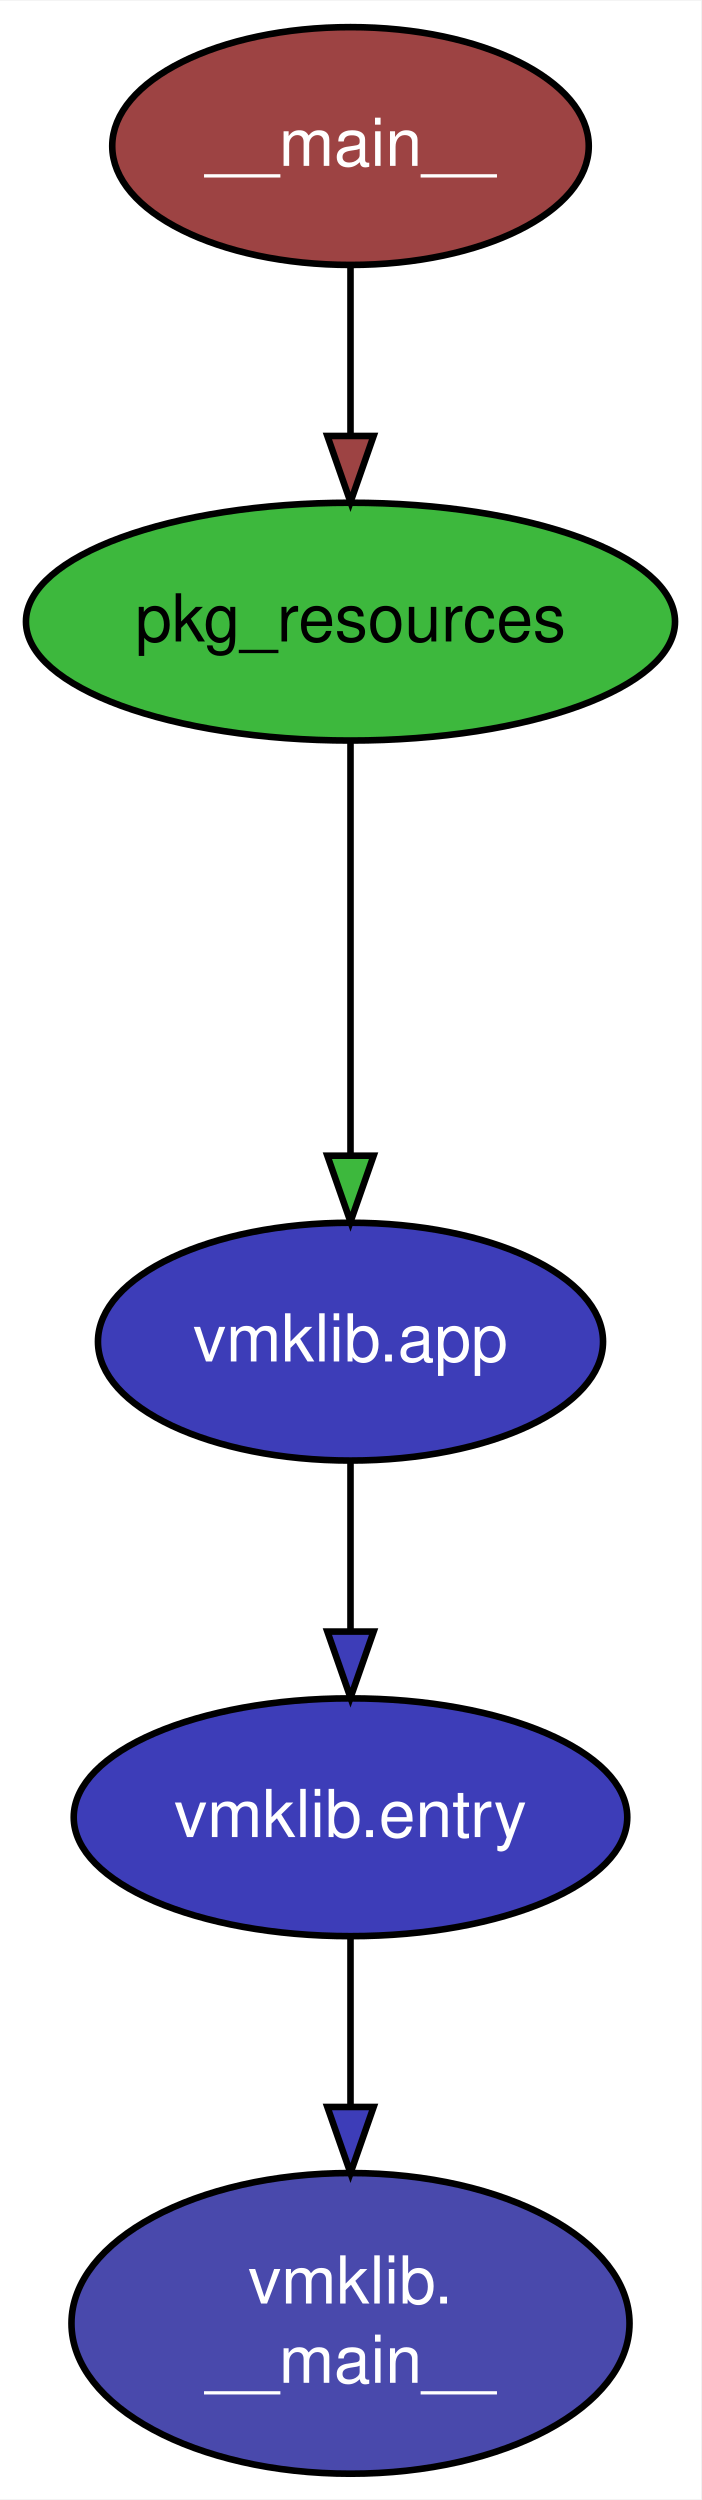
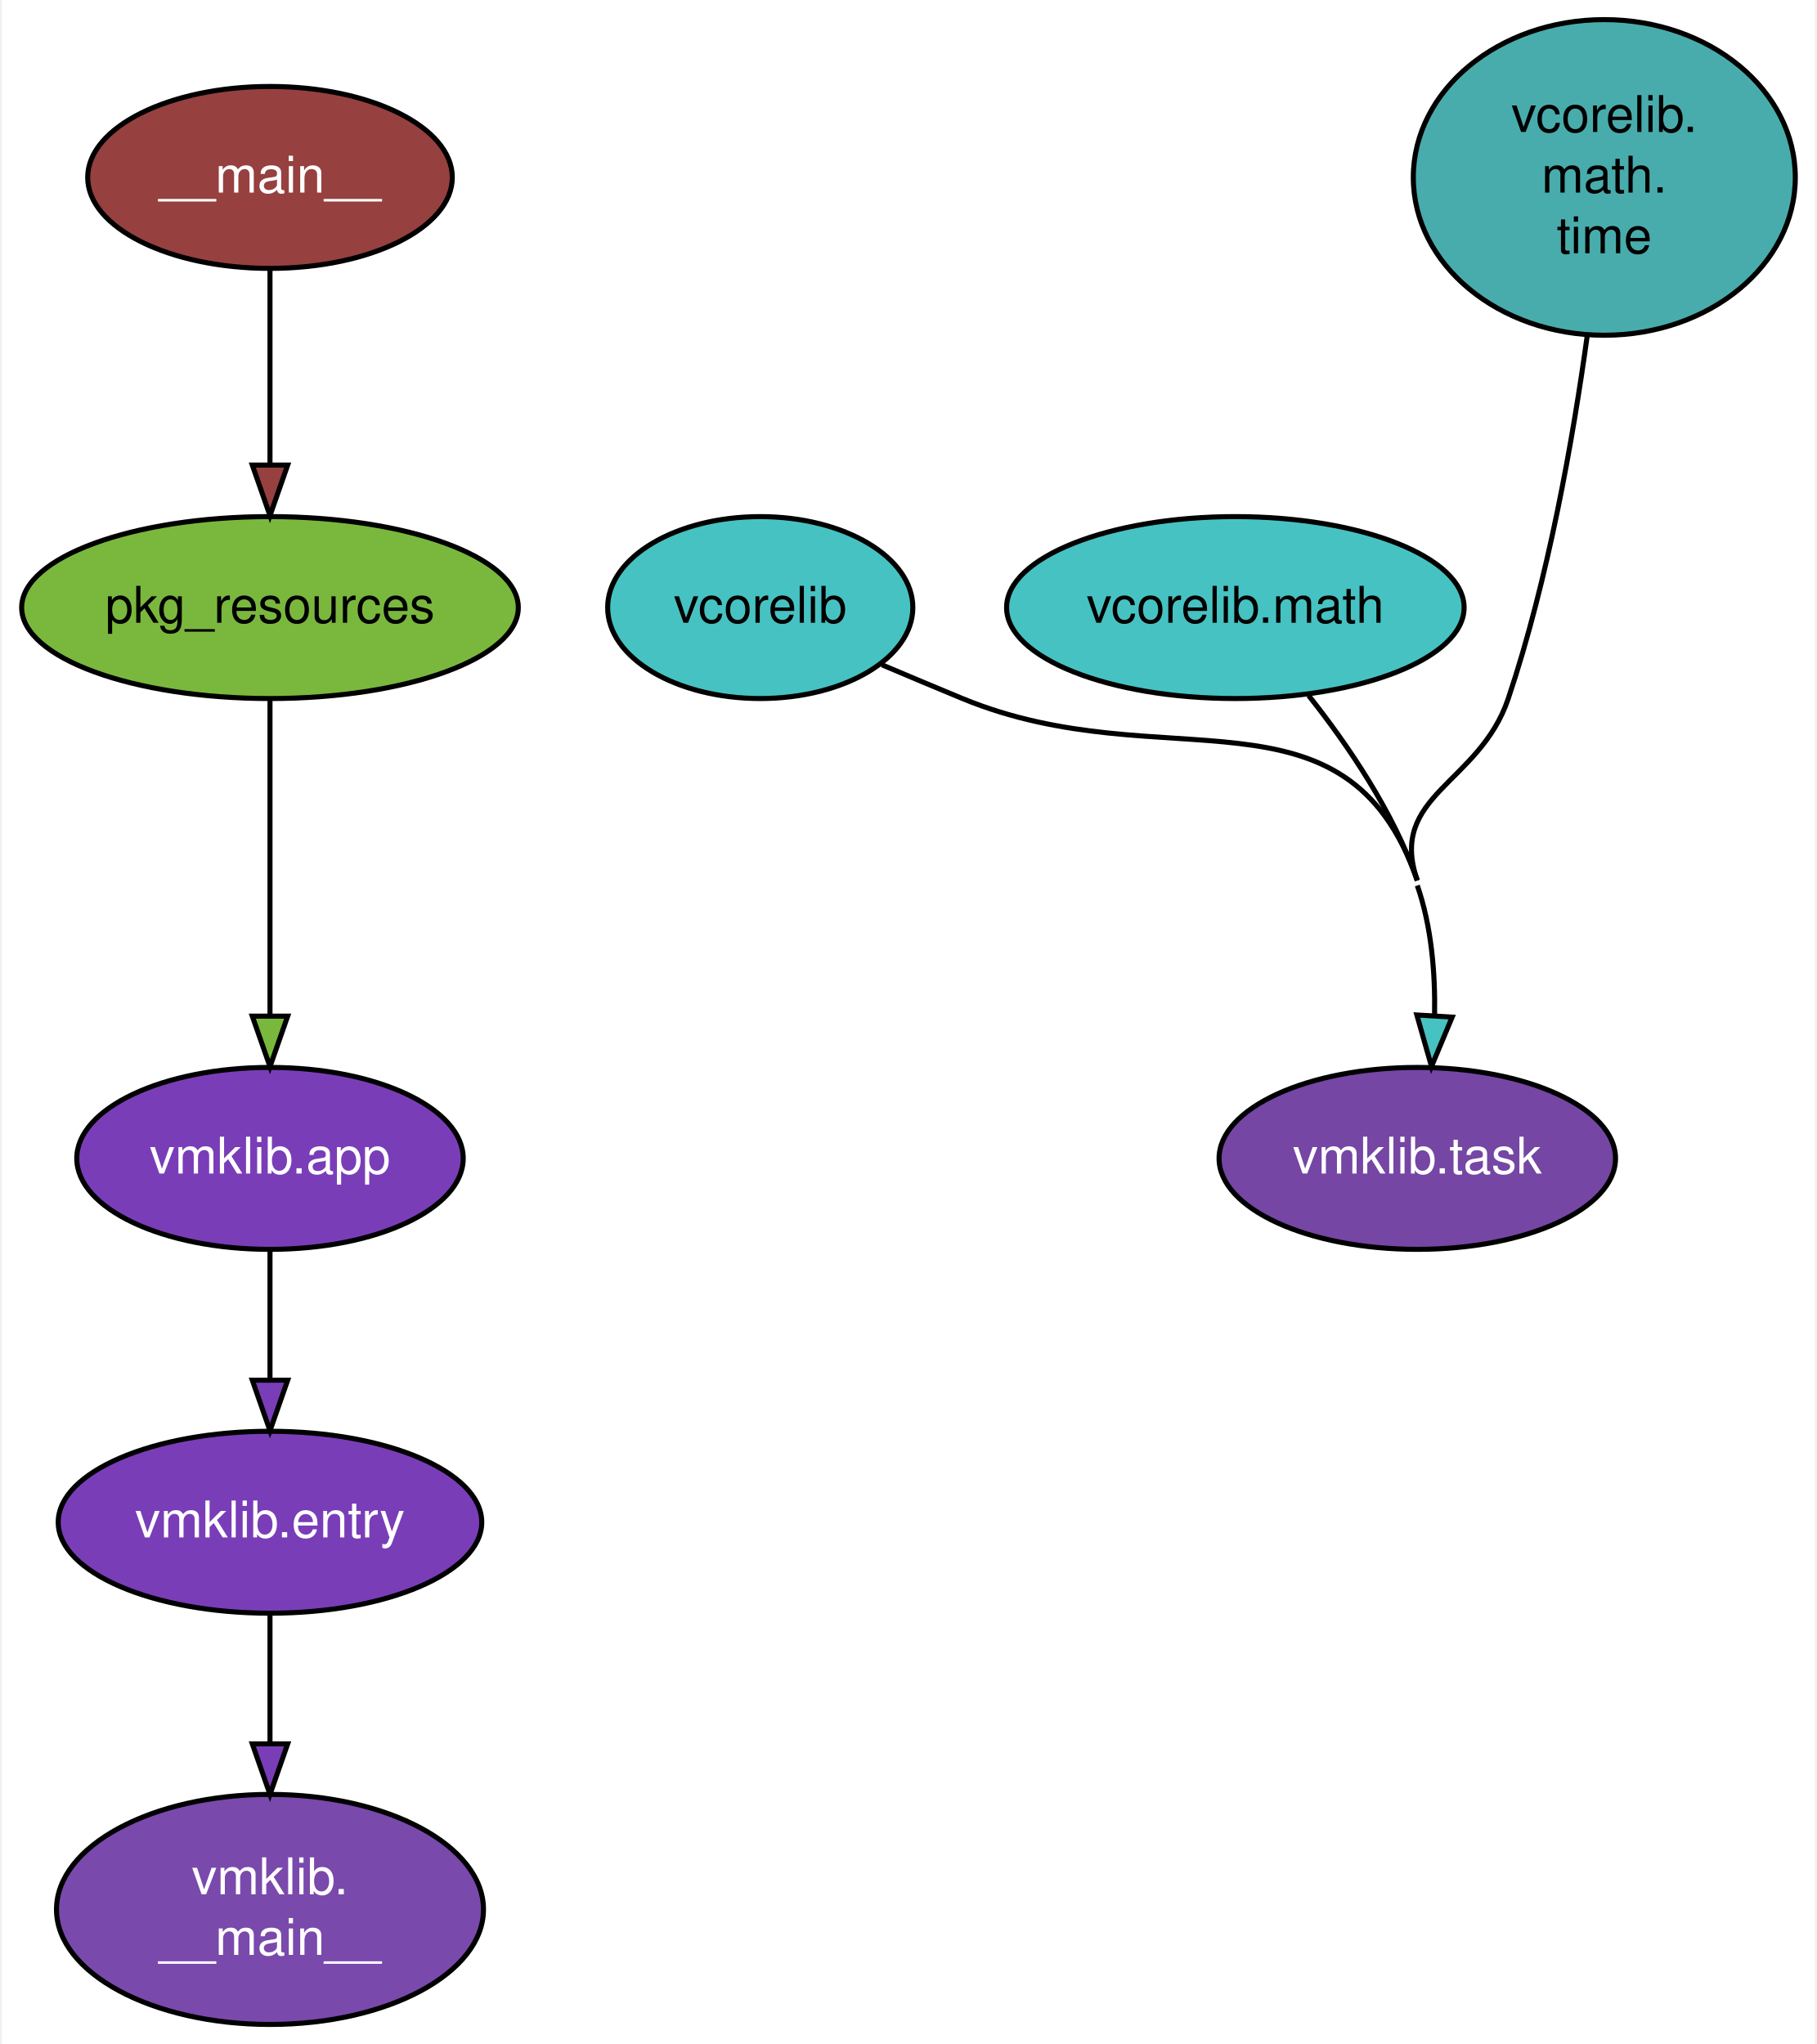
- <svg xmlns="http://www.w3.org/2000/svg" width="106pt" height="378pt" viewBox="0.00 0.00 106.13 378.25">
-   <g id="graph0" class="graph" transform="scale(1 1) rotate(0) translate(4 374.25)">
+ <svg xmlns="http://www.w3.org/2000/svg" width="359pt" height="404pt" viewBox="0.00 0.00 358.71 404.48">
+   <g id="graph0" class="graph" transform="scale(1 1) rotate(0) translate(4 400.48)">
    <style>.edge&gt;path:hover{stroke-width:8}</style>
-     <polygon fill="white" stroke="transparent" points="-4,4 -4,-374.25 102.13,-374.25 102.13,4 -4,4" />
+     <polygon fill="white" stroke="transparent" points="-4,4 -4,-400.48 354.71,-400.48 354.71,4 -4,4" />
    <g id="node1" class="node">
      <style>.edge&gt;path:hover{stroke-width:8}</style>
-       <ellipse fill="#9d4343" stroke="black" cx="49.06" cy="-352.25" rx="36.07" ry="18" />
-       <text text-anchor="middle" x="49.06" y="-349.25" font-family="Helvetica,sans-Serif" font-size="10.00" fill="#ffffff">__main__</text>
+       <ellipse fill="#964040" stroke="black" cx="49.06" cy="-365.37" rx="36.07" ry="18" />
+       <text text-anchor="middle" x="49.06" y="-362.37" font-family="Helvetica,sans-Serif" font-size="10.00" fill="#ffffff">__main__</text>
    </g>
    <g id="node2" class="node">
      <style>.edge&gt;path:hover{stroke-width:8}</style>
-       <ellipse fill="#3db83d" stroke="black" cx="49.06" cy="-280.25" rx="49.13" ry="18" />
+       <ellipse fill="#7ab83d" stroke="black" cx="49.06" cy="-280.25" rx="49.13" ry="18" />
      <text text-anchor="middle" x="49.06" y="-277.25" font-family="Helvetica,sans-Serif" font-size="10.00" fill="#000000">pkg_resources</text>
    </g>
    <g id="edge1" class="edge">
      <style>.edge&gt;path:hover{stroke-width:8}</style>
-       <path fill="none" stroke="black" d="M49.06,-333.95C49.06,-326.24 49.06,-316.97 49.06,-308.37" />
-       <polygon fill="#9d4343" stroke="black" points="52.56,-308.36 49.06,-298.36 45.56,-308.36 52.56,-308.36" />
+       <path fill="none" stroke="black" d="M49.06,-347.15C49.06,-336 49.06,-321.25 49.06,-308.54" />
+       <polygon fill="#964040" stroke="black" points="52.56,-308.45 49.06,-298.45 45.56,-308.45 52.56,-308.45" />
    </g>
-     <g id="node4" class="node">
+     <g id="node7" class="node">
      <style>.edge&gt;path:hover{stroke-width:8}</style>
-       <ellipse fill="#3d3db8" stroke="black" cx="49.06" cy="-171.25" rx="38.23" ry="18" />
+       <ellipse fill="#7a3db8" stroke="black" cx="49.06" cy="-171.25" rx="38.23" ry="18" />
      <text text-anchor="middle" x="49.06" y="-168.25" font-family="Helvetica,sans-Serif" font-size="10.00" fill="#ffffff">vmklib.app</text>
    </g>
    <g id="edge2" class="edge">
      <style>.edge&gt;path:hover{stroke-width:8}</style>
      <path fill="none" stroke="black" d="M49.06,-262.06C49.06,-245.22 49.06,-219.27 49.06,-199.59" />
-       <polygon fill="#3db83d" stroke="black" points="52.56,-199.4 49.06,-189.4 45.56,-199.4 52.56,-199.4" />
+       <polygon fill="#7ab83d" stroke="black" points="52.56,-199.4 49.06,-189.4 45.56,-199.4 52.56,-199.4" />
    </g>
    <g id="node3" class="node">
      <style>.edge&gt;path:hover{stroke-width:8}</style>
-       <ellipse fill="#4949ac" stroke="black" cx="49.06" cy="-22.63" rx="42.24" ry="22.76" />
+       <ellipse fill="#47c2c2" stroke="black" cx="146.06" cy="-280.25" rx="30.19" ry="18" />
+       <text text-anchor="middle" x="146.06" y="-277.25" font-family="Helvetica,sans-Serif" font-size="10.00" fill="#000000">vcorelib</text>
+     </g>
+     <g id="node9" class="node">
+       <style>.edge&gt;path:hover{stroke-width:8}</style>
+       <ellipse fill="#7546a4" stroke="black" cx="276.06" cy="-171.25" rx="39.22" ry="18" />
+       <text text-anchor="middle" x="276.06" y="-168.25" font-family="Helvetica,sans-Serif" font-size="10.00" fill="#ffffff">vmklib.task</text>
+     </g>
+     <g id="edge3" class="edge">
+       <style>.edge&gt;path:hover{stroke-width:8}</style>
+       <path fill="none" stroke="black" d="M170.14,-268.92C175.38,-266.7 180.9,-264.38 186.06,-262.25 225.89,-245.83 261.94,-266.96 276.06,-226.25" />
+       <path fill="none" stroke="black" d="M276.06,-225.25C278.86,-217.19 279.63,-208 279.48,-199.57" />
+       <polygon fill="#47c2c2" stroke="black" points="282.96,-199.21 278.87,-189.44 275.97,-199.63 282.96,-199.21" />
+     </g>
+     <g id="node4" class="node">
+       <style>.edge&gt;path:hover{stroke-width:8}</style>
+       <ellipse fill="#47c2c2" stroke="black" cx="240.06" cy="-280.25" rx="45.26" ry="18" />
+       <text text-anchor="middle" x="240.06" y="-277.25" font-family="Helvetica,sans-Serif" font-size="10.00" fill="#000000">vcorelib.math</text>
+     </g>
+     <g id="edge4" class="edge">
+       <style>.edge&gt;path:hover{stroke-width:8}</style>
+       <path fill="none" stroke="black" d="M254.56,-262.84C262.4,-252.96 271.4,-239.71 276.06,-226.25" />
+     </g>
+     <g id="node5" class="node">
+       <style>.edge&gt;path:hover{stroke-width:8}</style>
+       <ellipse fill="#49acac" stroke="black" cx="313.06" cy="-365.37" rx="37.79" ry="31.23" />
+       <text text-anchor="middle" x="313.06" y="-374.37" font-family="Helvetica,sans-Serif" font-size="10.00" fill="#000000">vcorelib.</text>
+       <text text-anchor="middle" x="313.06" y="-362.37" font-family="Helvetica,sans-Serif" font-size="10.00" fill="#000000">math.</text>
+       <text text-anchor="middle" x="313.06" y="-350.37" font-family="Helvetica,sans-Serif" font-size="10.00" fill="#000000">time</text>
+     </g>
+     <g id="edge5" class="edge">
+       <style>.edge&gt;path:hover{stroke-width:8}</style>
+       <path fill="none" stroke="black" d="M309.72,-334.32C306.88,-313.68 301.98,-285.85 294.06,-262.25 288.37,-245.3 270.2,-243.15 276.06,-226.25" />
+     </g>
+     <g id="node6" class="node">
+       <style>.edge&gt;path:hover{stroke-width:8}</style>
+       <ellipse fill="#7a49ac" stroke="black" cx="49.06" cy="-22.63" rx="42.24" ry="22.76" />
      <text text-anchor="middle" x="49.06" y="-25.63" font-family="Helvetica,sans-Serif" font-size="10.00" fill="#ffffff">vmklib.</text>
      <text text-anchor="middle" x="49.06" y="-13.63" font-family="Helvetica,sans-Serif" font-size="10.00" fill="#ffffff">__main__</text>
    </g>
-     <g id="node5" class="node">
+     <g id="node8" class="node">
      <style>.edge&gt;path:hover{stroke-width:8}</style>
-       <ellipse fill="#3d3db8" stroke="black" cx="49.06" cy="-99.25" rx="41.9" ry="18" />
+       <ellipse fill="#7a3db8" stroke="black" cx="49.06" cy="-99.25" rx="41.9" ry="18" />
      <text text-anchor="middle" x="49.06" y="-96.25" font-family="Helvetica,sans-Serif" font-size="10.00" fill="#ffffff">vmklib.entry</text>
    </g>
-     <g id="edge3" class="edge">
+     <g id="edge6" class="edge">
      <style>.edge&gt;path:hover{stroke-width:8}</style>
      <path fill="none" stroke="black" d="M49.06,-152.95C49.06,-145.24 49.06,-135.97 49.06,-127.37" />
-       <polygon fill="#3d3db8" stroke="black" points="52.56,-127.36 49.06,-117.36 45.56,-127.36 52.56,-127.36" />
+       <polygon fill="#7a3db8" stroke="black" points="52.56,-127.36 49.06,-117.36 45.56,-127.36 52.56,-127.36" />
    </g>
-     <g id="edge4" class="edge">
+     <g id="edge7" class="edge">
      <style>.edge&gt;path:hover{stroke-width:8}</style>
      <path fill="none" stroke="black" d="M49.06,-80.95C49.06,-73.42 49.06,-64.34 49.06,-55.66" />
-       <polygon fill="#3d3db8" stroke="black" points="52.56,-55.39 49.06,-45.39 45.56,-55.39 52.56,-55.39" />
+       <polygon fill="#7a3db8" stroke="black" points="52.56,-55.39 49.06,-45.39 45.56,-55.39 52.56,-55.39" />
    </g>
  </g>
</svg>
